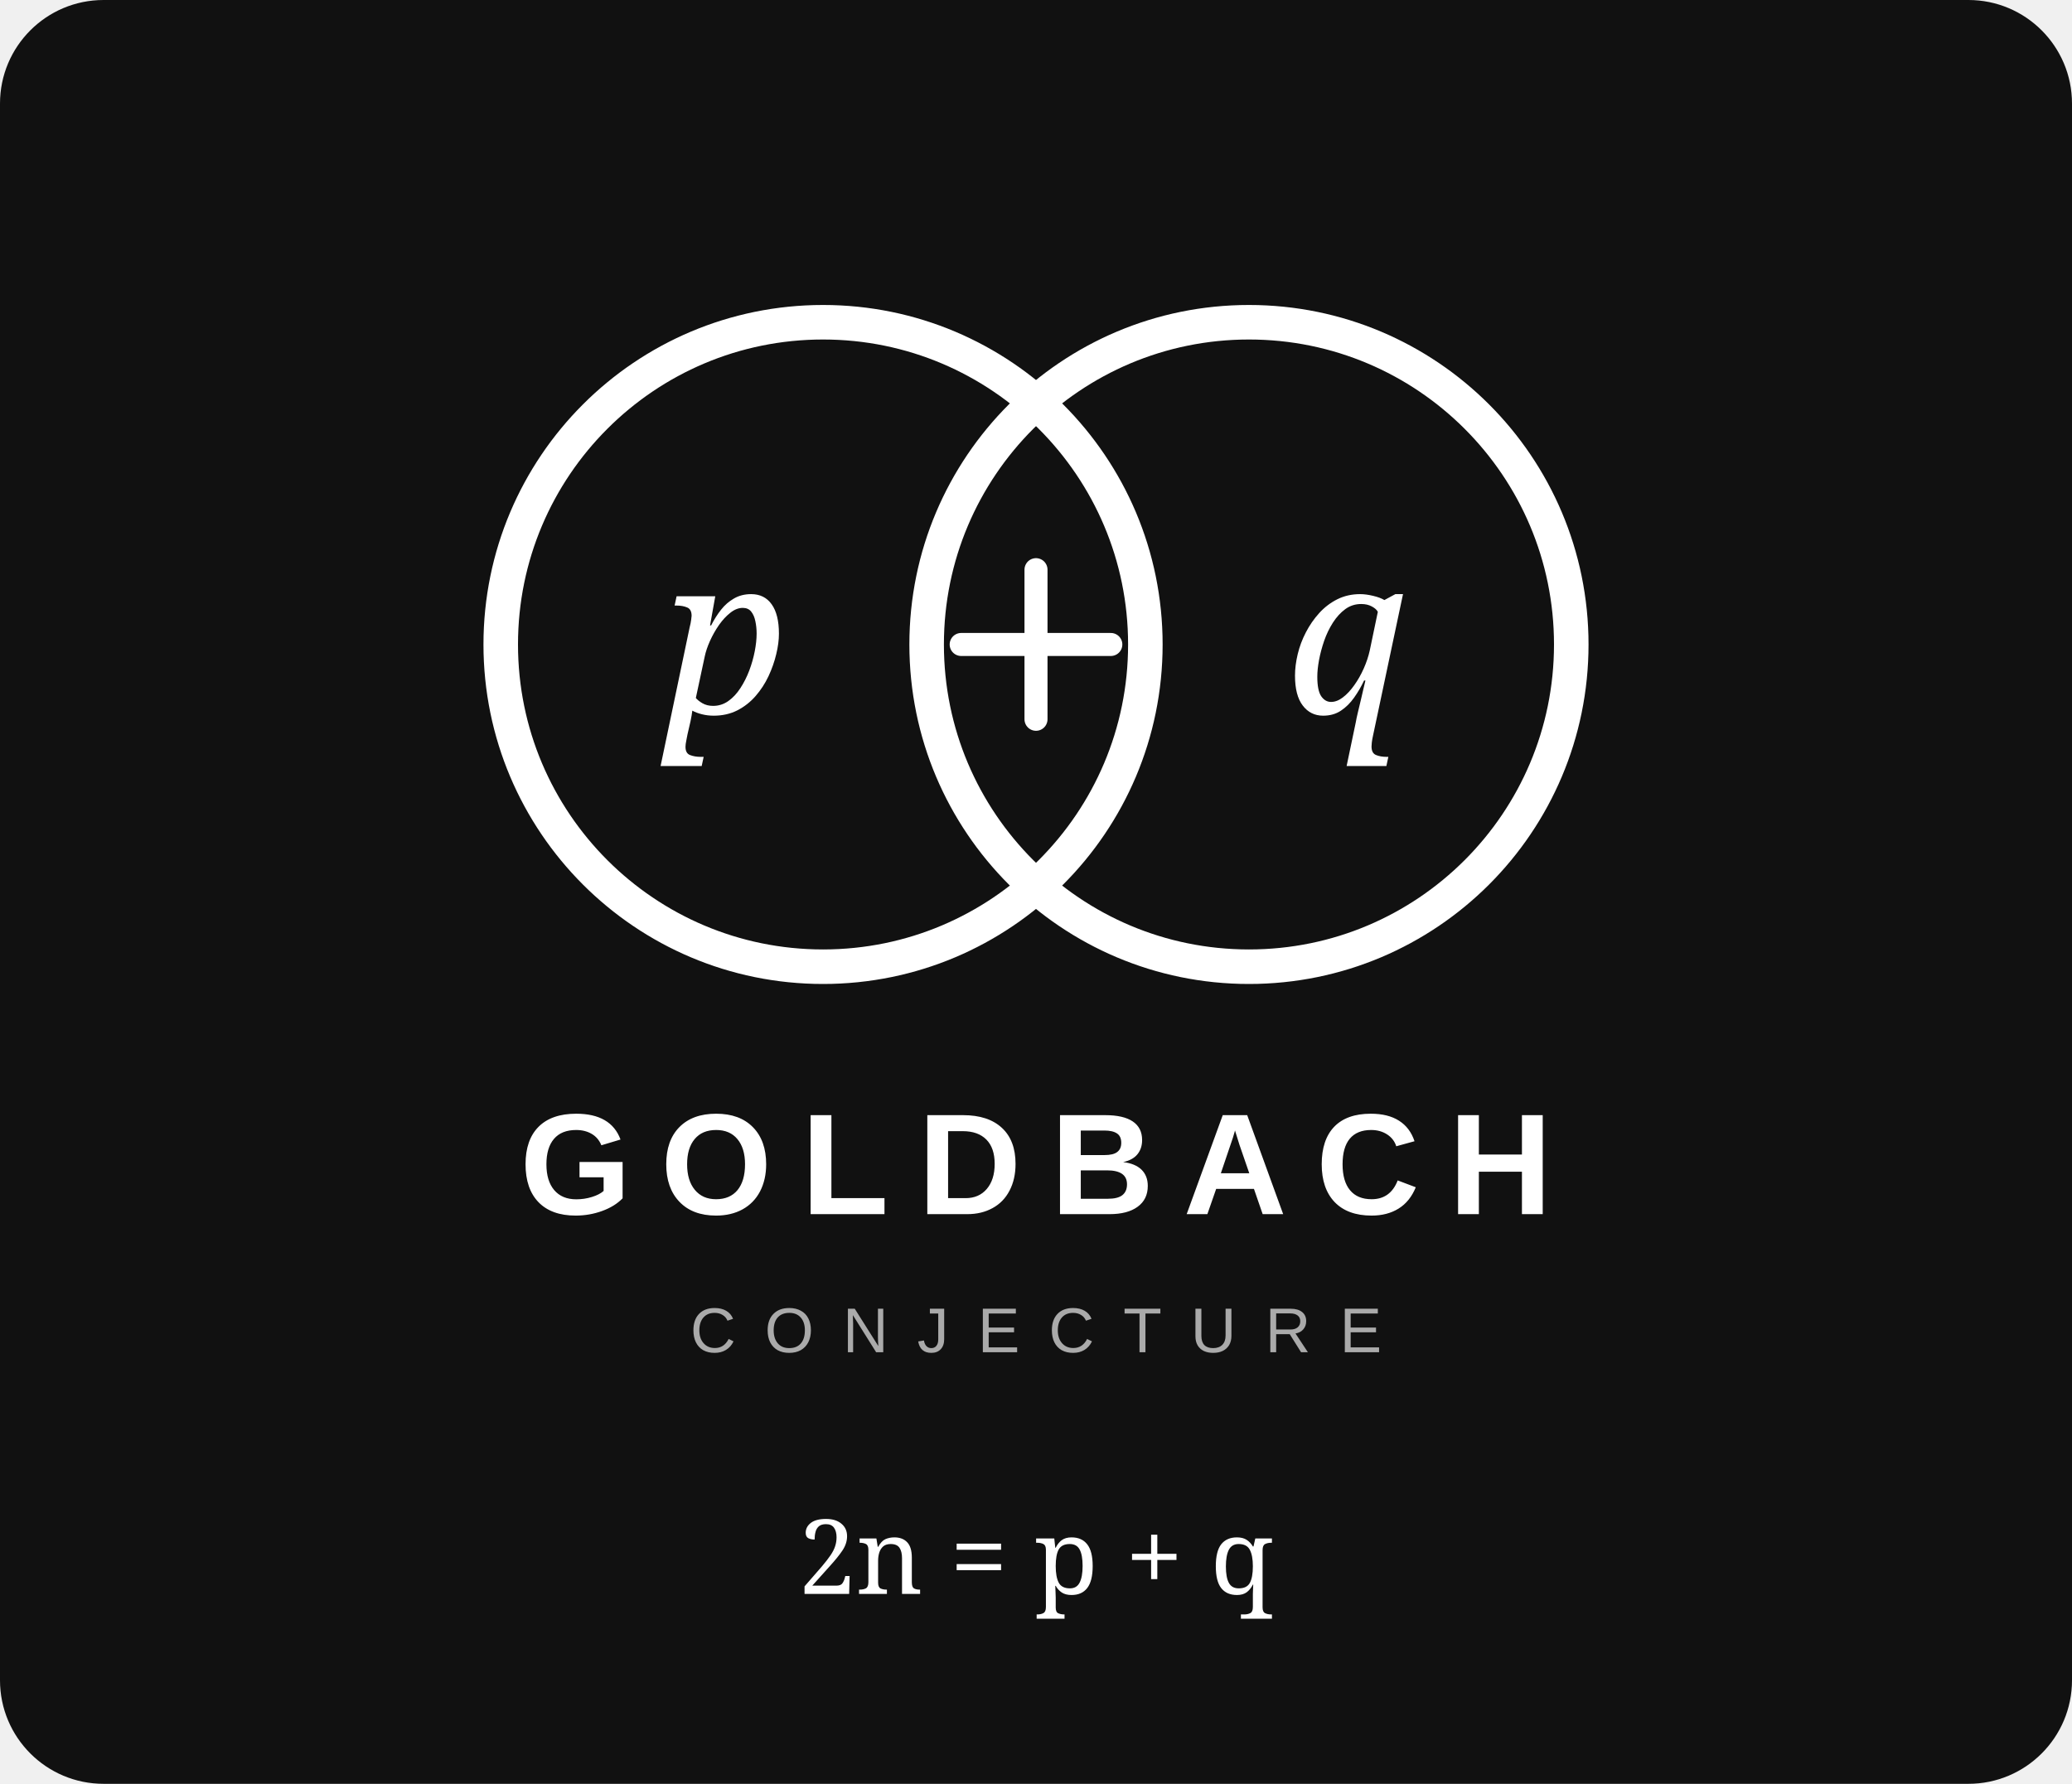
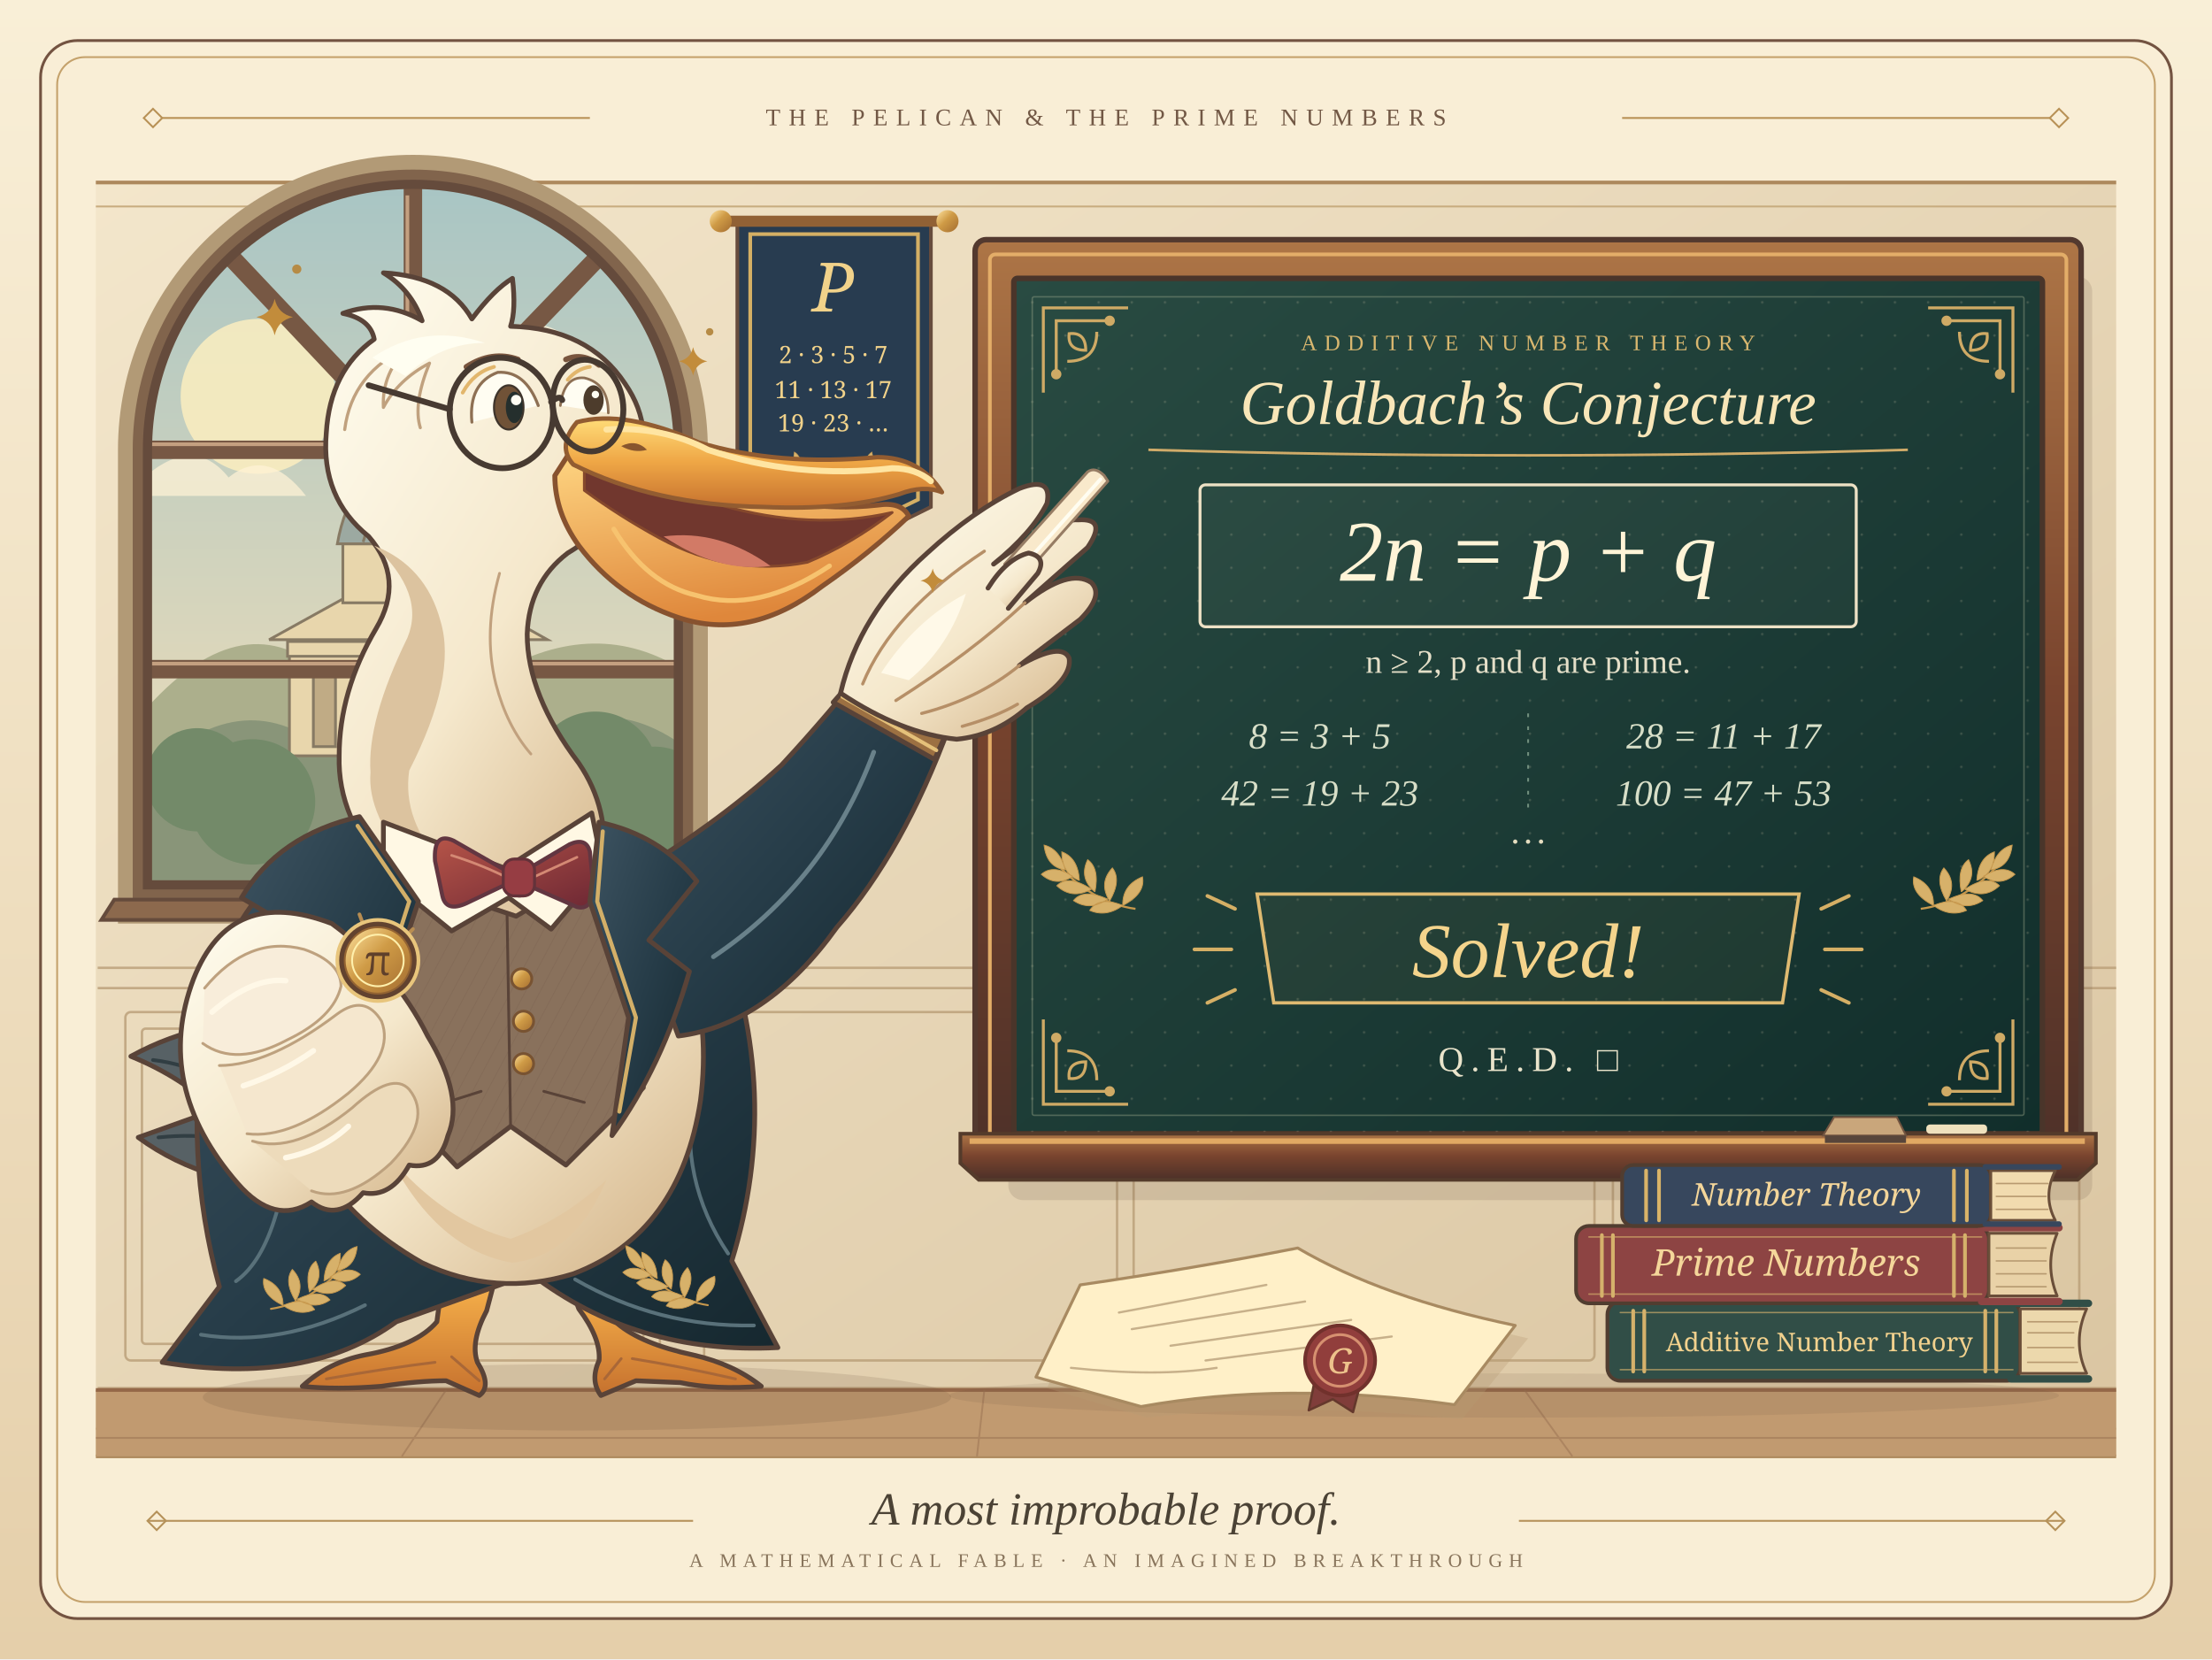
- <svg xmlns="http://www.w3.org/2000/svg" viewBox="0 0 360 310" role="img" aria-label="Goldbach Conjecture logo">
-   <rect width="360" height="310" rx="18" fill="#111111" />
-   <g fill="none" stroke="#ffffff" stroke-width="6">
-     <circle cx="143" cy="112" r="56" />
-     <circle cx="217" cy="112" r="56" />
-   </g>
-   <g fill="#ffffff" font-size="38" font-family="Georgia, serif" font-style="italic" text-anchor="middle">
-     <text x="126" y="124">p</text>
-     <text x="234" y="124">q</text>
-   </g>
-   <path d="M180 99V125 M167 112H193" stroke="#ffffff" stroke-width="4" stroke-linecap="round" />
-   <text x="180" y="211" fill="#ffffff" font-family="Arial, sans-serif" font-size="25" font-weight="bold" letter-spacing="5" text-anchor="middle">GOLDBACH</text>
-   <text x="180" y="235" fill="#aaaaaa" font-family="Arial, sans-serif" font-size="11" letter-spacing="5" text-anchor="middle">CONJECTURE</text>
-   <text x="180" y="277" fill="#ffffff" font-family="Georgia, serif" font-size="18" text-anchor="middle">2n = p + q</text>
+ <svg xmlns="http://www.w3.org/2000/svg" xmlns:xlink="http://www.w3.org/1999/xlink" width="1200" height="900" viewBox="0 0 1200 900" role="img" aria-labelledby="title desc">
+   <defs>
+     <linearGradient id="paper" x2="0" y2="1">
+       <stop stop-color="#f9efd7" />
+       <stop offset="1" stop-color="#e5cfaa" />
+     </linearGradient>
+     <linearGradient id="wall" x1="0" y1="0" x2="1" y2="1">
+       <stop stop-color="#f3e6cb" />
+       <stop offset="1" stop-color="#dac5a1" />
+     </linearGradient>
+     <linearGradient id="board" x1="0" y1="0" x2="1" y2="1">
+       <stop stop-color="#294b42" />
+       <stop offset="1" stop-color="#112e2b" />
+     </linearGradient>
+     <linearGradient id="wood" x2="0" y2="1">
+       <stop stop-color="#ad7546" />
+       <stop offset=".48" stop-color="#79442e" />
+       <stop offset="1" stop-color="#4c3028" />
+     </linearGradient>
+     <linearGradient id="gold" x1="0" y1="0" x2="1" y2="1">
+       <stop stop-color="#ffe3a0" />
+       <stop offset=".45" stop-color="#cf9b46" />
+       <stop offset="1" stop-color="#a36c30" />
+     </linearGradient>
+     <linearGradient id="cream" x1="0" y1="0" x2=".8" y2="1">
+       <stop stop-color="#fffdf0" />
+       <stop offset=".6" stop-color="#f5e8cc" />
+       <stop offset="1" stop-color="#d8bb92" />
+     </linearGradient>
+     <linearGradient id="beak" x2="0" y2="1">
+       <stop stop-color="#ffdc78" />
+       <stop offset=".48" stop-color="#efa746" />
+       <stop offset="1" stop-color="#c6712e" />
+     </linearGradient>
+     <linearGradient id="pouch" x2=".3" y2="1">
+       <stop stop-color="#ffd783" />
+       <stop offset="1" stop-color="#df873b" />
+     </linearGradient>
+     <linearGradient id="robe" x1="0" y1="0" x2="1" y2="1">
+       <stop stop-color="#3d5361" />
+       <stop offset=".53" stop-color="#263c48" />
+       <stop offset="1" stop-color="#15272e" />
+     </linearGradient>
+     <linearGradient id="red" x1="0" y1="0" x2="1" y2="1">
+       <stop stop-color="#b55448" />
+       <stop offset="1" stop-color="#6e2834" />
+     </linearGradient>
+     <linearGradient id="sky" x2="0" y2="1">
+       <stop stop-color="#a8c5c4" />
+       <stop offset="1" stop-color="#f4dfb7" />
+     </linearGradient>
+     <pattern id="dots" width="18" height="18" patternUnits="userSpaceOnUse">
+       <circle cx="2" cy="2" r=".7" fill="#f6e6be" opacity=".16" />
+     </pattern>
+     <pattern id="hatch" width="7" height="7" patternUnits="userSpaceOnUse" patternTransform="rotate(28)">
+       <path d="M0 0V7" stroke="#664e43" stroke-width=".7" opacity=".22" />
+     </pattern>
+     <clipPath id="windowclip">
+       <path d="M80 480V244A144 144 0 0 1 368 244V480Z" />
+     </clipPath>
+     <g id="star">
+       <path d="M0-11Q2-2 11 0Q2 2 0 11Q-2 2-11 0Q-2-2 0-11Z" fill="#c28c3b" />
+     </g>
+     <g id="laurel" fill="#d7b16a" stroke="#c7984d" stroke-width=".7">
+       <path d="M0 0Q32-16 50-58" fill="none" stroke-width="1.7" />
+       <path d="M9-6Q-12-9-14-23Q4-22 9-6M18-13Q3-26 7-38Q22-30 18-13M27-24Q17-41 24-51Q36-39 27-24M36-37Q31-55 42-64Q48-47 36-37M44-49Q43-67 54-74Q58-56 44-49M9-6Q25-20 36-11Q25-1 9-6M19-15Q35-30 46-23Q36-10 19-15M29-27Q43-45 55-39Q47-24 29-27M40-42Q52-57 64-52Q56-38 40-42" />
+     </g>
+     <g id="corner" fill="none" stroke="#cfaa65" stroke-width="1.6">
+       <path d="M0 46V0H46M7 35V7H35M13 29Q29 29 29 13M14 14Q23 13 23 23Q13 23 14 14Z" />
+       <circle cx="36" cy="7" r="2" fill="#cfaa65" />
+       <circle cx="7" cy="36" r="2" fill="#cfaa65" />
+     </g>
+     <g id="bookbands" fill="none" stroke="#d5b16b" stroke-width="2">
+       <path d="M14 5V38M20 5V38M205 5V38M211 5V38" />
+       <path d="M7 6H220M7 37H220" stroke-width=".8" opacity=".65" />
+     </g>
+   </defs>
+   <rect width="1200" height="900" fill="url(#paper)" />
+   <rect x="22" y="22" width="1156" height="856" rx="20" fill="#f9eed6" stroke="#735341" stroke-width="1.5" />
+   <rect x="31" y="31" width="1138" height="838" rx="15" fill="none" stroke="#c4a16b" />
+   <path d="M52 98H1148V790H52Z" fill="url(#wall)" />
+   <path d="M52 99H1148M52 790H1148" stroke="#ad895d" stroke-width="2" />
+   <path d="M52 112H1148M52 775H1148" stroke="#c8ac7f" />
+   <g fill="#725845" font-family="Georgia, 'Times New Roman', serif" text-anchor="middle">
+     <text x="600" y="68" font-size="13" letter-spacing="4.5">THE PELICAN &amp; THE PRIME NUMBERS</text>
+   </g>
+   <g stroke="#b89156" stroke-width="1" fill="none">
+     <path d="M88 64H320M880 64H1112" />
+     <path d="M78 64l5-5 5 5-5 5zM1112 64l5-5 5 5-5 5z" />
+   </g>
+   <path d="M64 501V244A160 160 0 0 1 384 244V501Z" fill="#b29a76" />
+   <path d="M72 491V244A152 152 0 0 1 376 244V491Z" fill="#81644c" />
+   <g clip-path="url(#windowclip)">
+     <rect x="80" y="98" width="288" height="385" fill="url(#sky)" />
+     <circle cx="140" cy="215" r="42" fill="#fff0bf" opacity=".8" />
+     <g fill="#fff2d6" opacity=".73">
+       <path d="M75 262Q104 234 124 259Q145 242 166 269H75Z" />
+       <path d="M225 186Q244 166 269 182Q291 164 322 194H225Z" />
+     </g>
+     <path d="M77 387Q130 326 175 364Q225 320 279 360Q333 334 380 370V483H77Z" fill="#acaf8c" />
+     <path d="M80 419Q130 370 176 406Q243 367 293 405Q327 374 370 404V483H80Z" fill="#899579" />
+     <g stroke="#877a64" stroke-width="1.5" fill="#e8d6ac">
+       <path d="M157 410V346H286V410Z" />
+       <path d="M146 347L222 305L297 347Z" />
+       <path d="M156 348H286V356H156Z" />
+       <path d="M186 327V295H258V327Z" />
+       <path d="M183 295Q190 255 222 245Q254 255 261 295Z" fill="#9ca9a1" />
+       <path d="M222 245V229M216 231H228" fill="none" />
+       <path d="M197 294Q205 266 222 247Q238 268 247 294" fill="none" />
+       <path d="M170 365H182V405H170ZM193 365H205V405H193ZM239 365H251V405H239ZM262 365H274V405H262Z" fill="#c0ab85" />
+       <path d="M213 407V377Q222 361 231 377V407Z" fill="#a99b7c" />
+     </g>
+     <g fill="#738a69">
+       <circle cx="107" cy="423" r="28" />
+       <circle cx="137" cy="435" r="34" />
+       <circle cx="323" cy="420" r="34" />
+       <circle cx="355" cy="437" r="32" />
+     </g>
+     <path d="M224 100V485M81 244H367M81 363H367M123 137L224 244L327 137" stroke="#775844" stroke-width="10" fill="none" />
+     <path d="M221 106V483M82 241H366M82 360H366" stroke="#c4a080" stroke-width="2" fill="none" />
+   </g>
+   <path d="M80 480V244A144 144 0 0 1 368 244V480Z" fill="none" stroke="#654b3c" stroke-width="5" />
+   <path d="M62 488H387L394 499H55Z" fill="#8c694d" stroke="#654b3c" stroke-width="2" />
+   <g fill="none" stroke="#b99d77" stroke-width="1.3" opacity=".8">
+     <path d="M53 525H1148M53 536H1148M53 753H1148" />
+     <rect x="68" y="549" width="290" height="189" rx="3" />
+     <rect x="77" y="558" width="272" height="171" rx="2" />
+     <rect x="382" y="549" width="224" height="189" rx="3" />
+     <rect x="615" y="549" width="250" height="189" rx="3" />
+     <rect x="875" y="549" width="253" height="189" rx="3" />
+   </g>
+   <g transform="translate(400 120)">
+     <path d="M0 0H105V155L52.5 181 0 155Z" fill="#283c50" stroke="#674c3d" stroke-width="2" />
+     <path d="M7 7H98V151L52.5 173 7 151Z" fill="none" stroke="#d4af64" stroke-width="2" />
+     <path d="M-9 0H114" stroke="#916135" stroke-width="6" stroke-linecap="round" />
+     <circle cx="-9" cy="0" r="6" fill="url(#gold)" />
+     <circle cx="114" cy="0" r="6" fill="url(#gold)" />
+     <g fill="#f1d28a" text-anchor="middle" font-family="Georgia, serif">
+       <text x="52" y="49" font-size="37" font-style="italic">P</text>
+       <text x="52" y="77" font-size="13">2 · 3 · 5 · 7</text>
+       <text x="52" y="96" font-size="13">11 · 13 · 17</text>
+       <text x="52" y="114" font-size="13">19 · 23 · …</text>
+     </g>
+     <g transform="translate(52 154) scale(.39)">
+       <use href="#laurel" xlink:href="#laurel" transform="scale(-1 1)" />
+       <use href="#laurel" xlink:href="#laurel" />
+     </g>
+   </g>
+   <rect x="541" y="140" width="588" height="501" rx="8" fill="#604a3a" opacity=".15" transform="translate(6 10)" />
+   <rect x="529" y="130" width="600" height="508" rx="6" fill="url(#wood)" stroke="#53392f" stroke-width="3" />
+   <rect x="537" y="138" width="584" height="492" rx="3" fill="none" stroke="#e3ad68" stroke-width="2" />
+   <rect x="550" y="151" width="558" height="464" rx="2" fill="url(#board)" stroke="#4a352a" stroke-width="3" />
+   <rect x="550" y="151" width="558" height="464" fill="url(#dots)" />
+   <rect x="560" y="161" width="538" height="444" rx="1" fill="none" stroke="#97a386" stroke-width=".8" opacity=".43" />
+   <g>
+     <use href="#corner" xlink:href="#corner" transform="translate(566 167)" />
+     <use href="#corner" xlink:href="#corner" transform="translate(1092 167) scale(-1 1)" />
+     <use href="#corner" xlink:href="#corner" transform="translate(566 599) scale(1 -1)" />
+     <use href="#corner" xlink:href="#corner" transform="translate(1092 599) scale(-1 -1)" />
+   </g>
+   <g font-family="Georgia, 'Times New Roman', serif" text-anchor="middle">
+     <text x="829" y="190" fill="#d9b76f" font-size="12" letter-spacing="4">ADDITIVE NUMBER THEORY</text>
+     <text x="829" y="230" fill="#f8e6b8" font-size="34" font-style="italic">Goldbach’s Conjecture</text>
+     <path d="M623 244Q829 250 1035 244" fill="none" stroke="#d0ab69" stroke-width="1.4" />
+     <rect x="651" y="263" width="356" height="77" rx="3" fill="#f6eacb" fill-opacity=".035" stroke="#ede1c5" stroke-width="1.6" />
+     <text x="829" y="315" font-size="47" font-style="italic" fill="#fff4d7">2n = p + q</text>
+     <text x="829" y="365" font-size="18" fill="#e4dfc8">n ≥ 2,  p and q are prime.</text>
+     <g fill="#d8dfc8" font-size="20" font-style="italic">
+       <text x="716" y="406">8 = 3 + 5</text>
+       <text x="935" y="406">28 = 11 + 17</text>
+       <text x="716" y="437">42 = 19 + 23</text>
+       <text x="935" y="437">100 = 47 + 53</text>
+     </g>
+     <path d="M829 387V441" stroke="#9dbaa3" stroke-dasharray="2 5" opacity=".65" />
+     <text x="829" y="462" font-size="21" fill="#e5ddc0">⋯</text>
+     <g transform="translate(829 515)">
+       <path d="M-147-30H147L138 29H-138Z" fill="#e6b65f" fill-opacity=".045" stroke="#dfba71" stroke-width="1.8" />
+       <path d="M-159-22L-174-29M-161 0H-181M-159 22L-174 29M159-22L174-29M161 0H181M159 22L174 29" stroke="#d5af65" stroke-width="2" stroke-linecap="round" />
+       <text y="15" fill="#f4d48c" font-size="42" font-style="italic">Solved!</text>
+     </g>
+     <text x="829" y="581" fill="#eae4cb" font-size="19" letter-spacing="4">Q.E.D.  □</text>
+   </g>
+   <g transform="translate(616 493) rotate(-19) scale(.66)">
+     <use href="#laurel" xlink:href="#laurel" transform="scale(-1 1)" />
+   </g>
+   <g transform="translate(1042 493) rotate(19) scale(.66)">
+     <use href="#laurel" xlink:href="#laurel" />
+   </g>
+   <path d="M521 615H1137V631L1127 640H531L521 631Z" fill="url(#wood)" stroke="#543b2b" stroke-width="2" />
+   <path d="M526 619H1131" stroke="#e1a963" stroke-width="3" />
+   <g transform="translate(989 606)">
+     <path d="M0 10L6 0H40L45 10Z" fill="#c9a67b" stroke="#725440" />
+     <path d="M1 10H45V14H1Z" fill="#58453a" />
+   </g>
+   <rect x="1045" y="610" width="33" height="5" rx="2" fill="#efe1bd" />
+   <path d="M52 754H1148V790H52Z" fill="#c19a70" />
+   <path d="M52 754H1148" stroke="#946748" stroke-width="2" />
+   <path d="M52 780H1148M242 754L218 790M534 754L530 790M827 754L853 790" stroke="#986f50" opacity=".5" />
+   <ellipse cx="313" cy="758" rx="203" ry="18" fill="#624b38" opacity=".15" />
+   <g stroke="#594338" stroke-width="2.6" stroke-linejoin="round" stroke-linecap="round">
+     <path d="M159 556Q113 550 71 573Q98 584 117 602L75 617Q113 645 171 645Z" fill="#576165" />
+     <path d="M83 575Q116 579 145 605M86 617Q124 613 151 628" fill="none" stroke="#313e43" stroke-width="2" />
+     <path d="M245 657L237 717Q226 730 198 735Q178 739 164 752Q182 754 207 752Q227 749 242 749L260 757Q267 752 259 739Q255 728 264 711L278 658Z" fill="url(#beak)" />
+     <path d="M326 663L335 718Q348 729 376 735Q398 740 413 752Q388 754 369 750L345 749L326 757Q320 749 325 738Q326 726 314 710L298 666Z" fill="url(#beak)" />
+     <path d="M177 748Q211 742 236 739M260 749L245 736M399 748Q368 741 343 737M328 748L337 737" fill="none" stroke="#a96737" stroke-width="1.5" />
+     <path d="M180 455Q125 482 112 551Q99 625 119 698L88 739Q167 752 215 717L288 691Q345 735 422 731L397 684Q425 593 390 502Q353 449 305 442Z" fill="url(#robe)" />
+     <path d="M128 695Q156 675 159 590M395 680Q368 640 376 591M109 724Q152 731 198 708M312 694Q357 720 409 719" fill="none" stroke="#59717a" stroke-width="2" />
+     <path d="M203 437Q145 477 150 558Q155 643 229 685Q269 704 311 691Q369 669 380 597Q390 520 337 463L292 430Z" fill="url(#cream)" />
+     <path d="M211 627Q240 662 277 672Q305 662 329 640Q312 681 278 685Q237 678 211 627Z" fill="#e2c7a0" stroke="none" />
+     <path d="M221 463L276 487L327 463L349 590L307 632L277 611L248 633L210 593Z" fill="#89715c" />
+     <path d="M221 463L276 487L327 463L349 590L307 632L277 611L248 633L210 593Z" fill="url(#hatch)" stroke="none" />
+     <path d="M275 491L277 611M242 598L261 592M295 592L317 598" stroke="#594338" fill="none" stroke-width="1.5" />
+     <g fill="url(#gold)" stroke="#785332" stroke-width="1.5">
+       <circle cx="283" cy="531" r="5.5" />
+       <circle cx="284" cy="554" r="5.5" />
+       <circle cx="284" cy="577" r="5.5" />
+     </g>
+     <path d="M337 478Q388 448 424 415Q449 388 472 359L515 394Q490 462 454 503Q416 556 368 562Z" fill="url(#robe)" />
+     <path d="M387 519Q448 478 474 408" fill="none" stroke="#69818a" stroke-width="2.5" />
+     <path d="M466 365L515 394L507 412L452 381Z" fill="#9c7042" />
+     <path d="M464 368L512 397M457 378L508 407" stroke="#e5c17a" fill="none" stroke-width="2" />
+     <path d="M456 376Q466 333 503 300Q528 277 553 265Q571 258 568 273Q560 289 539 306Q572 281 585 282Q601 281 590 297L556 327Q580 308 592 316Q599 323 586 336L553 361Q576 348 580 357Q582 369 557 384Q540 399 519 401Q489 398 456 376Z" fill="url(#cream)" />
+     <path d="M468 371Q484 332 534 299M486 380Q527 354 556 327M500 387Q531 379 553 361M522 394Q540 389 552 382" stroke="#b68f67" stroke-width="1.7" fill="none" />
+     <path d="M478 365Q497 336 524 322Q515 351 493 369Z" fill="#fff9e8" stroke="none" />
+     <path d="M545 306L590 256Q594 253 599 258L601 261L555 313Z" fill="#f9e9cb" stroke="#967c64" stroke-width="1.5" />
+     <path d="M555 307L597 260" stroke="#fffdf1" stroke-width="2" />
+     <path d="M536 319Q546 303 558 300Q568 302 563 311L547 330" fill="url(#cream)" />
+     <path d="M211 474Q183 444 184 410Q184 375 204 341Q220 314 200 291Q174 270 177 235Q179 201 203 184Q201 173 186 170Q208 162 229 174Q223 157 208 148Q243 150 256 173Q268 157 278 151Q280 168 277 177Q319 178 339 208Q357 234 343 263Q333 285 308 300Q287 316 286 344Q286 377 314 414Q331 439 327 469L280 497Z" fill="url(#cream)" />
+     <path d="M187 233Q191 202 222 188Q207 202 208 221Q216 206 233 197Q224 219 228 232" fill="none" stroke="#c0a17e" stroke-width="1.7" />
+     <path d="M203 296Q231 307 239 337Q248 367 222 418Q218 445 241 470L224 471Q199 442 201 419Q199 391 221 346Q231 322 203 296Z" fill="#dcc39f" stroke="none" />
+     <path d="M271 311Q262 343 269 371Q275 394 288 409" stroke="#c1a17e" stroke-width="1.5" fill="none" />
+     <path d="M202 194Q230 175 263 186Q239 186 220 204Z" fill="#fffef1" stroke="none" />
+     <path d="M310 244Q349 244 381 259Q431 279 476 274Q489 272 493 280Q472 300 446 318Q407 348 368 335Q335 324 314 296Q301 278 301 258Z" fill="url(#pouch)" stroke="#87522f" stroke-width="2.7" />
+     <path d="M317 252Q361 263 391 274Q440 288 484 278Q462 295 438 305Q397 313 358 292Q336 280 317 266Z" fill="#71372e" stroke="#85482c" stroke-width="1.5" />
+     <path d="M360 291Q390 287 418 307Q390 311 360 291Z" fill="#d27a66" stroke="none" />
+     <path d="M313 229Q339 222 379 240Q422 253 476 248Q499 248 511 267Q501 263 488 268Q458 277 414 275Q355 274 311 252Q302 242 313 229Z" fill="url(#beak)" stroke="#925c31" stroke-width="2.4" />
+     <path d="M329 233Q359 231 384 244Q432 260 484 254Q497 254 505 261" fill="none" stroke="#ffe5a2" stroke-width="3.3" />
+     <path d="M337 242Q345 238 351 244Q344 246 337 242Z" fill="#88562e" stroke="none" />
+     <path d="M333 287Q351 317 378 323Q411 333 450 307" fill="none" stroke="#f7c36f" stroke-width="2.6" />
+     <path d="M256 229Q254 208 270 202Q285 201 292 220" fill="#fffdf2" stroke="#8e7054" stroke-width="1.6" />
+     <ellipse cx="276" cy="221" rx="8" ry="12" fill="#705237" stroke="#3e342b" stroke-width="1.1" />
+     <ellipse cx="279" cy="221" rx="4.6" ry="8.5" fill="#252f2d" stroke="none" />
+     <circle cx="280" cy="217" r="2.8" fill="#fffdf3" stroke="none" />
+     <path d="M304 220Q306 204 317 205Q330 208 330 224" fill="#fffdf2" stroke="#8e7054" stroke-width="1.4" />
+     <ellipse cx="322" cy="217" rx="5.5" ry="8" fill="#4d3c2c" stroke="none" />
+     <circle cx="323" cy="214" r="2" fill="#fffdf3" stroke="none" />
+     <path d="M253 199Q267 190 281 195M307 195Q316 191 325 198" fill="none" stroke="#79553e" stroke-width="3" />
+     <g fill="none" stroke="#473a31" stroke-width="3.2">
+       <ellipse cx="272" cy="224" rx="28" ry="30" transform="rotate(-9 272 224)" />
+       <ellipse cx="319" cy="220" rx="19" ry="25" transform="rotate(-9 319 220)" />
+       <path d="M299 218Q304 214 305 217M244 222L200 209" />
+     </g>
+     <path d="M251 213Q257 202 268 199M308 206Q313 200 320 199" fill="none" stroke="#e2b66c" stroke-width="2" />
+     <path d="M208 446L274 471L321 441L327 471L299 504L276 487L245 505L208 475Z" fill="#fff8e4" />
+     <path d="M274 472L246 456Q235 451 236 467L240 486Q242 495 253 490L274 480Q282 491 288 481L313 492Q321 494 322 482L320 462Q318 454 309 458L287 471Z" fill="url(#red)" stroke="#623641" stroke-width="2.2" />
+     <path d="M245 464Q261 469 275 476M313 465L289 476" stroke="#d48974" stroke-width="1.4" fill="none" />
+     <rect x="273" y="466" width="17" height="20" rx="6" fill="#963d43" stroke="#64323a" stroke-width="1.6" />
+     <path d="M195 443Q151 453 131 487L173 512L151 530Q175 588 215 625L206 553L227 489Z" fill="url(#robe)" />
+     <path d="M325 446Q358 453 378 478L352 510L374 527Q359 579 332 616L341 552L320 489Z" fill="url(#robe)" />
+     <path d="M194 448L222 489L202 552L211 602M327 451L324 489L345 552L336 603" fill="none" stroke="#d3af68" stroke-width="2.2" />
+     <path d="M180 501Q125 480 105 531Q83 589 129 642Q149 665 169 652Q183 663 197 647Q212 650 222 632Q238 635 243 616Q252 595 232 562Q214 526 180 501Z" fill="url(#cream)" />
+     <path d="M111 536Q135 507 165 515Q185 522 185 535Q181 552 156 564Q128 579 110 566" fill="#f8edda" stroke="#bea17e" stroke-width="1.5" />
+     <path d="M119 578Q146 578 183 550Q198 539 207 554Q214 572 189 593Q158 618 134 615" fill="#f5e7ce" stroke="#bda17e" stroke-width="1.5" />
+     <path d="M137 619Q160 626 191 601Q213 581 222 591Q235 607 212 631Q188 653 169 646" fill="#eddbbb" stroke="#bda17e" stroke-width="1.5" />
+     <path d="M115 549Q137 530 155 532M132 589Q153 582 170 570M155 628Q175 624 189 611" fill="none" stroke="#fff8e7" stroke-width="3" />
+     <path d="M195 496L205 523L224 504" fill="none" stroke="#b88d51" stroke-width="2" />
+     <circle cx="205" cy="521" r="22" fill="#62422f" stroke="#e8c57c" stroke-width="2" />
+     <circle cx="205" cy="521" r="18" fill="url(#gold)" stroke="#936332" stroke-width="1" />
+     <circle cx="205" cy="521" r="14" fill="none" stroke="#fff0ac" stroke-width="1" />
+     <text x="205" y="529" text-anchor="middle" font-family="Georgia,serif" font-size="23" fill="#5f402b" stroke="none">π</text>
+     <g stroke="none" transform="translate(147 710) rotate(18) scale(.63)">
+       <use href="#laurel" xlink:href="#laurel" />
+     </g>
+     <g stroke="none" transform="translate(384 708) rotate(-18) scale(-.6 .6)">
+       <use href="#laurel" xlink:href="#laurel" />
+     </g>
+   </g>
+   <g stroke-linejoin="round" stroke-linecap="round">
+     <ellipse cx="816" cy="757" rx="301" ry="12" fill="#654a38" opacity=".12" />
+     <g transform="translate(872 706)">
+       <rect x="0" y="0" width="224" height="43" rx="7" fill="#314e47" stroke="#513d30" stroke-width="2" />
+       <path d="M224 4H260Q252 22 260 39H224Z" fill="#ecd8ac" stroke="#6a4e39" stroke-width="1.5" />
+       <path d="M228 11H255M228 17H253M228 25H253M228 33H255" stroke="#b89a70" stroke-width=".8" />
+       <path d="M219 1H261M219 42H261" stroke="#314e47" stroke-width="4" />
+       <use href="#bookbands" xlink:href="#bookbands" />
+       <text x="115" y="27" font-family="Georgia,serif" font-size="14" text-anchor="middle" fill="#f2d18d">Additive Number Theory</text>
+     </g>
+     <g transform="translate(855 665)">
+       <rect x="0" y="0" width="224" height="42" rx="7" fill="#8d4443" stroke="#513d30" stroke-width="2" />
+       <path d="M224 4H261Q254 21 261 38H224Z" fill="#e9d2a7" stroke="#6a4e39" stroke-width="1.5" />
+       <path d="M228 12H255M228 19H255M228 26H255M228 33H255" stroke="#b69a70" stroke-width=".8" />
+       <path d="M220 1H262M220 41H262" stroke="#8d4443" stroke-width="4" />
+       <use href="#bookbands" xlink:href="#bookbands" />
+       <text x="114" y="27" font-family="Georgia,serif" font-size="20" font-style="italic" text-anchor="middle" fill="#f4d69a">Prime Numbers</text>
+     </g>
+     <g transform="translate(880 632)">
+       <rect x="0" y="0" width="200" height="33" rx="6" fill="#37475d" stroke="#513d30" stroke-width="2" />
+       <path d="M200 3H235Q228 17 235 30H200Z" fill="#f1dbaf" stroke="#6a4e39" stroke-width="1.5" />
+       <path d="M203 10H231M203 17H230M203 24H231" stroke="#b89a70" stroke-width=".8" />
+       <path d="M197 1H237M197 32H237" stroke="#37475d" stroke-width="3" />
+       <path d="M13 3V30M20 3V30M180 3V30M187 3V30" stroke="#d9b368" stroke-width="2" />
+       <text x="100" y="22" font-family="Georgia,serif" font-size="17" font-style="italic" text-anchor="middle" fill="#f4d69a">Number Theory</text>
+     </g>
+     <path d="M590 702Q656 686 701 680Q753 709 829 726L793 770Q703 760 622 769L568 753Z" fill="#b69b72" opacity=".3" />
+     <path d="M586 697Q648 688 704 677Q750 704 822 719L789 762Q697 749 619 763L562 747Z" fill="#fff0c8" stroke="#a88a61" stroke-width="1.6" />
+     <path d="M581 742Q628 747 660 742M607 712L687 697M614 721L708 706M635 730L733 716M654 738L755 725" fill="none" stroke="#b49b76" stroke-width="1.2" opacity=".75" />
+     <path d="M715 740L710 765L723 759L734 766L741 739" fill="#803d3a" stroke="#65382c" stroke-width="1.3" />
+     <circle cx="727" cy="738" r="19" fill="#913e3c" stroke="#71312c" stroke-width="2" />
+     <circle cx="727" cy="738" r="14" fill="none" stroke="#d69070" stroke-width="1.5" />
+     <text x="727" y="745" fill="#edc28b" font-family="Georgia,serif" font-style="italic" font-size="19" text-anchor="middle">G</text>
+   </g>
+   <g>
+     <use href="#star" xlink:href="#star" transform="translate(149 172) scale(.9)" />
+     <use href="#star" xlink:href="#star" transform="translate(376 196) scale(.7)" />
+     <use href="#star" xlink:href="#star" transform="translate(506 315) scale(.6)" />
+     <circle cx="161" cy="146" r="2.5" fill="#b68b45" />
+     <circle cx="385" cy="180" r="2" fill="#b68b45" />
+   </g>
+   <g text-anchor="middle" font-family="Georgia, 'Times New Roman', serif">
+     <text x="600" y="827" fill="#4b4235" font-size="25" font-style="italic">A most improbable proof.</text>
+     <text x="600" y="850" fill="#88745b" font-size="10.5" letter-spacing="3.4">A MATHEMATICAL FABLE  ·  AN IMAGINED BREAKTHROUGH</text>
+   </g>
+   <g stroke="#b59159" fill="none" stroke-width="1">
+     <path d="M80 825H376M824 825H1120" />
+     <path d="M80 825l5-5 5 5-5 5zM1110 825l5-5 5 5-5 5z" />
+   </g>
</svg>
